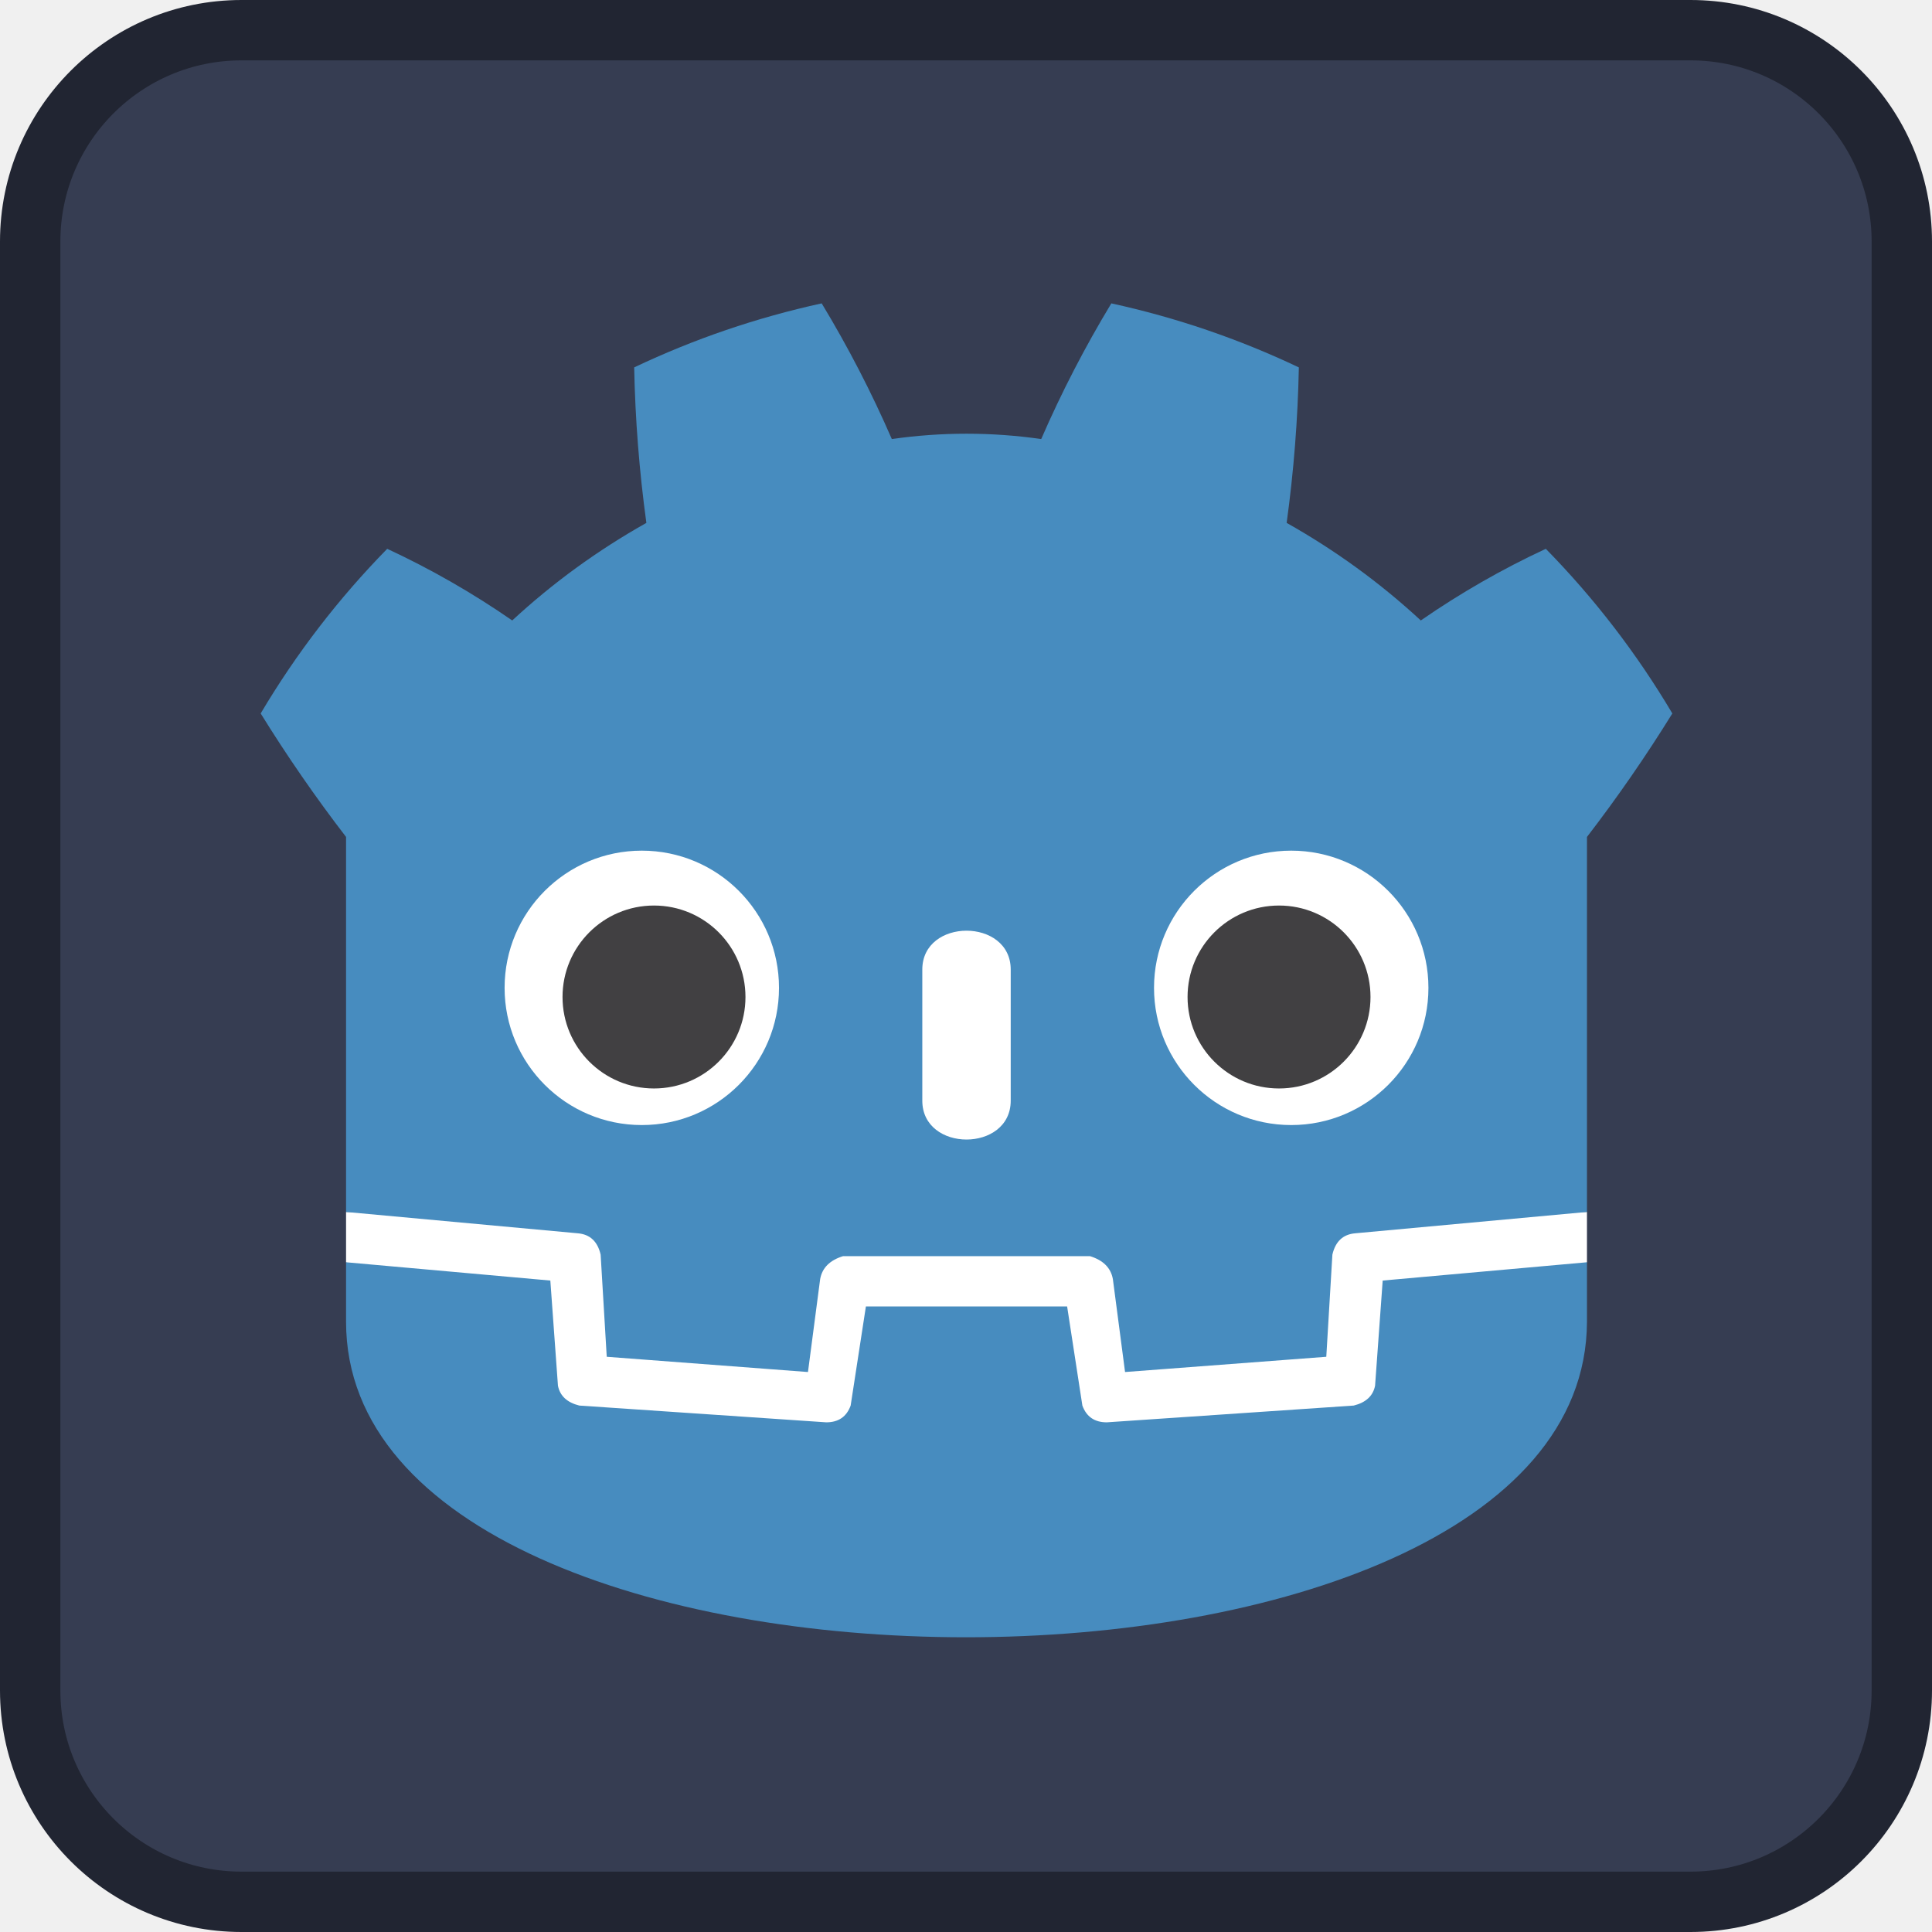
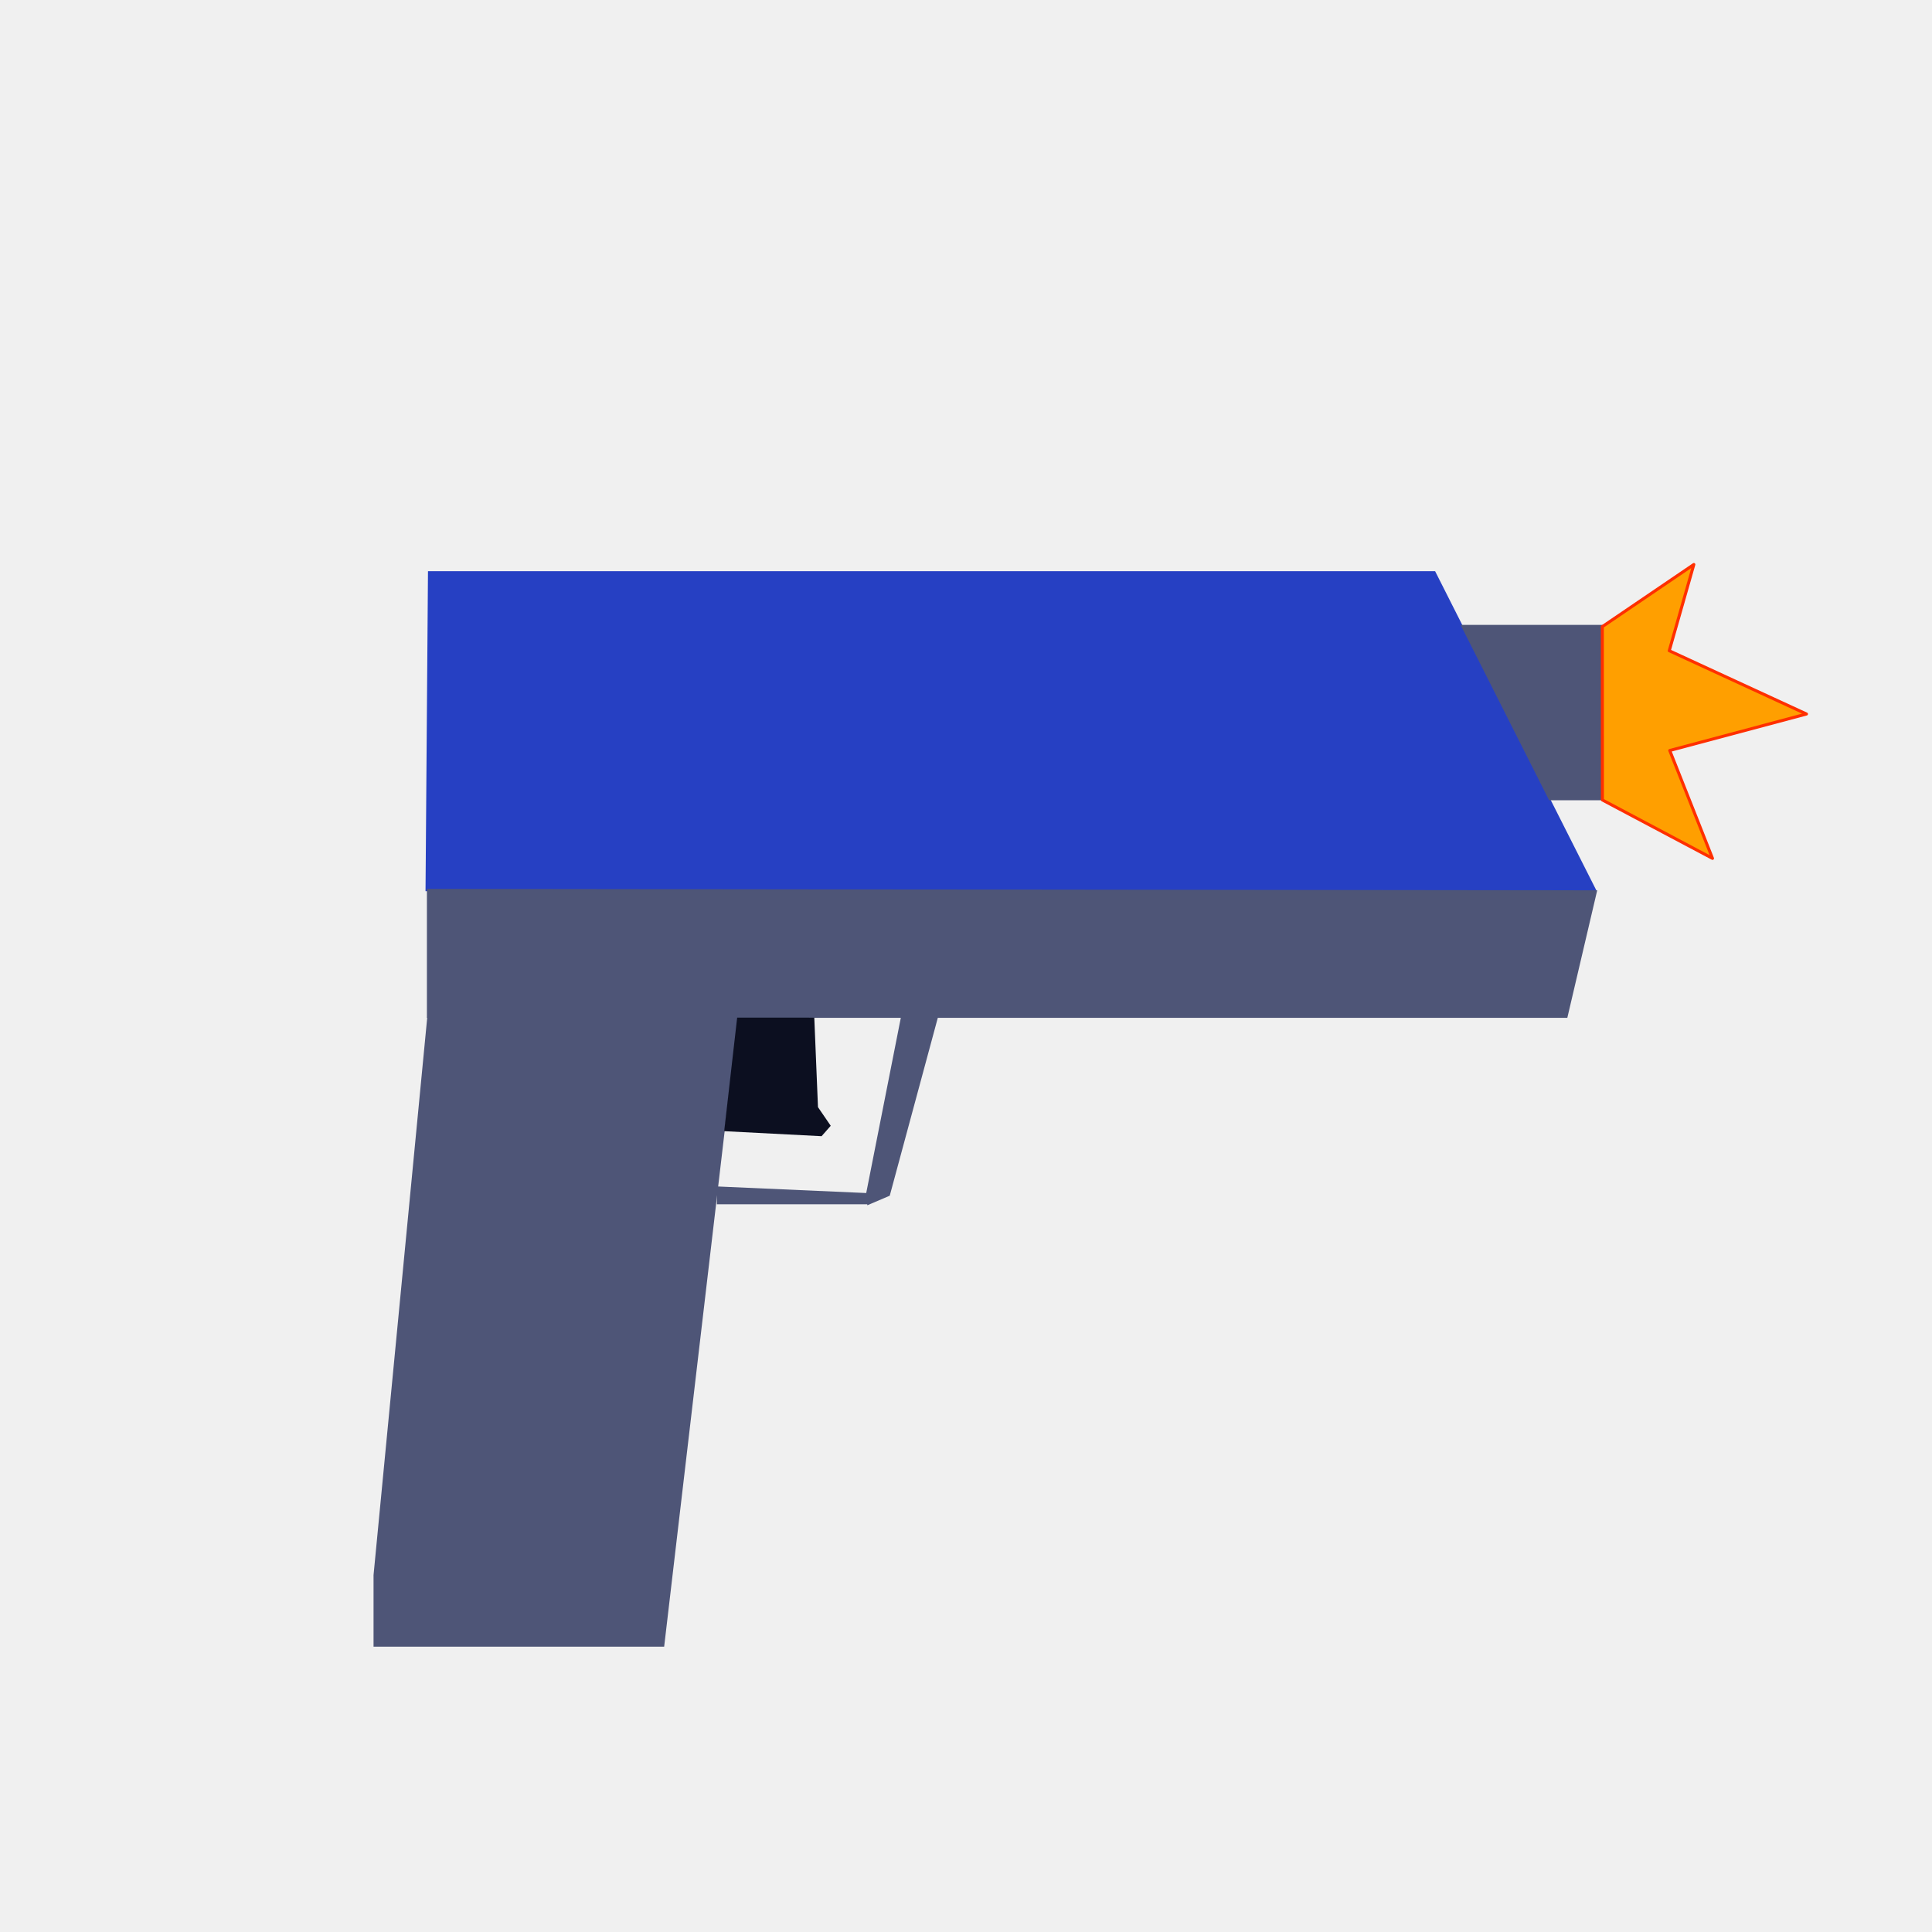
- <svg xmlns="http://www.w3.org/2000/svg" height="128" width="128">
-   <rect x="2" y="2" width="124" height="124" rx="14" fill="#363d52" stroke="#212532" stroke-width="4" />
-   <g transform="scale(.101) translate(122 122)">
-     <g fill="#fff">
-       <path d="M105 673v33q407 354 814 0v-33z" />
-       <path d="m105 673 152 14q12 1 15 14l4 67 132 10 8-61q2-11 15-15h162q13 4 15 15l8 61 132-10 4-67q3-13 15-14l152-14V427q30-39 56-81-35-59-83-108-43 20-82 47-40-37-88-64 7-51 8-102-59-28-123-42-26 43-46 89-49-7-98 0-20-46-46-89-64 14-123 42 1 51 8 102-48 27-88 64-39-27-82-47-48 49-83 108 26 42 56 81zm0 33v39c0 276 813 276 814 0v-39l-134 12-5 69q-2 10-14 13l-162 11q-12 0-16-11l-10-65H446l-10 65q-4 11-16 11l-162-11q-12-3-14-13l-5-69z" fill="#478cbf" />
-       <path d="M483 600c0 34 58 34 58 0v-86c0-34-58-34-58 0z" />
-       <circle cx="725" cy="526" r="90" />
-       <circle cx="299" cy="526" r="90" />
-     </g>
-     <g fill="#414042">
-       <circle cx="307" cy="532" r="60" />
-       <circle cx="717" cy="532" r="60" />
-     </g>
-   </g>
+ <svg xmlns="http://www.w3.org/2000/svg" height="128" width="128" version="1.1" id="svg7">
+   <defs id="defs7" />
+   <path style="fill:#2640c3;fill-opacity:1;stroke:#5f5f5f;stroke-width:47.127;stroke-linecap:round;stroke-linejoin:round;stroke-miterlimit:1;stroke-opacity:0" d="M 28.355,37.845 H 95.081 L 105.789,59.043 H 28.192 Z" id="path7" />
+   <path style="fill:#4e5577;fill-opacity:1;stroke:#5f5f5f;stroke-width:47.127;stroke-linecap:round;stroke-linejoin:round;stroke-miterlimit:1;stroke-opacity:0" d="m 105.819,58.986 -1.98,8.448 H 28.284 v -8.542" id="path8" />
+   <path style="fill:#4e5577;fill-opacity:1;stroke:#5f5f5f;stroke-width:33.694;stroke-linecap:round;stroke-linejoin:round;stroke-miterlimit:1;stroke-opacity:0" d="m 135.735,50.463 3.097,6.007" id="path9" />
+   <path style="fill:#4e5577;fill-opacity:1;stroke:#5f5f5f;stroke-width:47.127;stroke-linecap:round;stroke-linejoin:round;stroke-miterlimit:1;stroke-opacity:0" d="m 28.366,66.782 -3.618,37.573 v 4.743 h 19.254 l 4.975,-42.394" id="path10" />
+   <path style="fill:#4e5577;fill-opacity:1;stroke:#5f5f5f;stroke-width:47.127;stroke-linecap:round;stroke-linejoin:round;stroke-miterlimit:1;stroke-opacity:0" d="M 47.497,79.788 H 57.528 L 57.45,79.044 47.5,78.605" id="path11" />
+   <path style="fill:#4e5577;fill-opacity:1;stroke:#5f5f5f;stroke-width:47.127;stroke-linecap:round;stroke-linejoin:round;stroke-miterlimit:1;stroke-opacity:0" d="m 59.737,67.15 -2.355,11.928 0.082,0.774 1.484,-0.633 3.442,-12.741" id="path12" />
+   <path style="fill:#0c0f20;fill-opacity:1;stroke:#5f5f5f;stroke-width:47.127;stroke-linecap:round;stroke-linejoin:round;stroke-miterlimit:1;stroke-opacity:0" d="m 53.949,67.422 0.244,5.929 0.845,1.235 -0.607,0.69 -6.452,-0.333 0.86,-7.523 z" id="path13" />
+   <path style="fill:#4e5577;fill-opacity:1;stroke:#5f5f5f;stroke-width:47.127;stroke-linecap:round;stroke-linejoin:round;stroke-miterlimit:1;stroke-opacity:0" d="m 96.769,41.399 h 9.442 v 11.62 h -3.579 z" id="path14" />
+   <path style="fill:#ff9f00;fill-opacity:1;stroke:#ff2f00;stroke-width:0.2;stroke-linecap:round;stroke-linejoin:round;stroke-miterlimit:1;stroke-opacity:1;opacity:1;stroke-dasharray:none" d="m 106.158,41.516 6.063,-4.117 -1.629,5.714 9.092,4.192 -9.059,2.417 2.832,7.148 -7.293,-3.868 z" id="path15" />
</svg>
